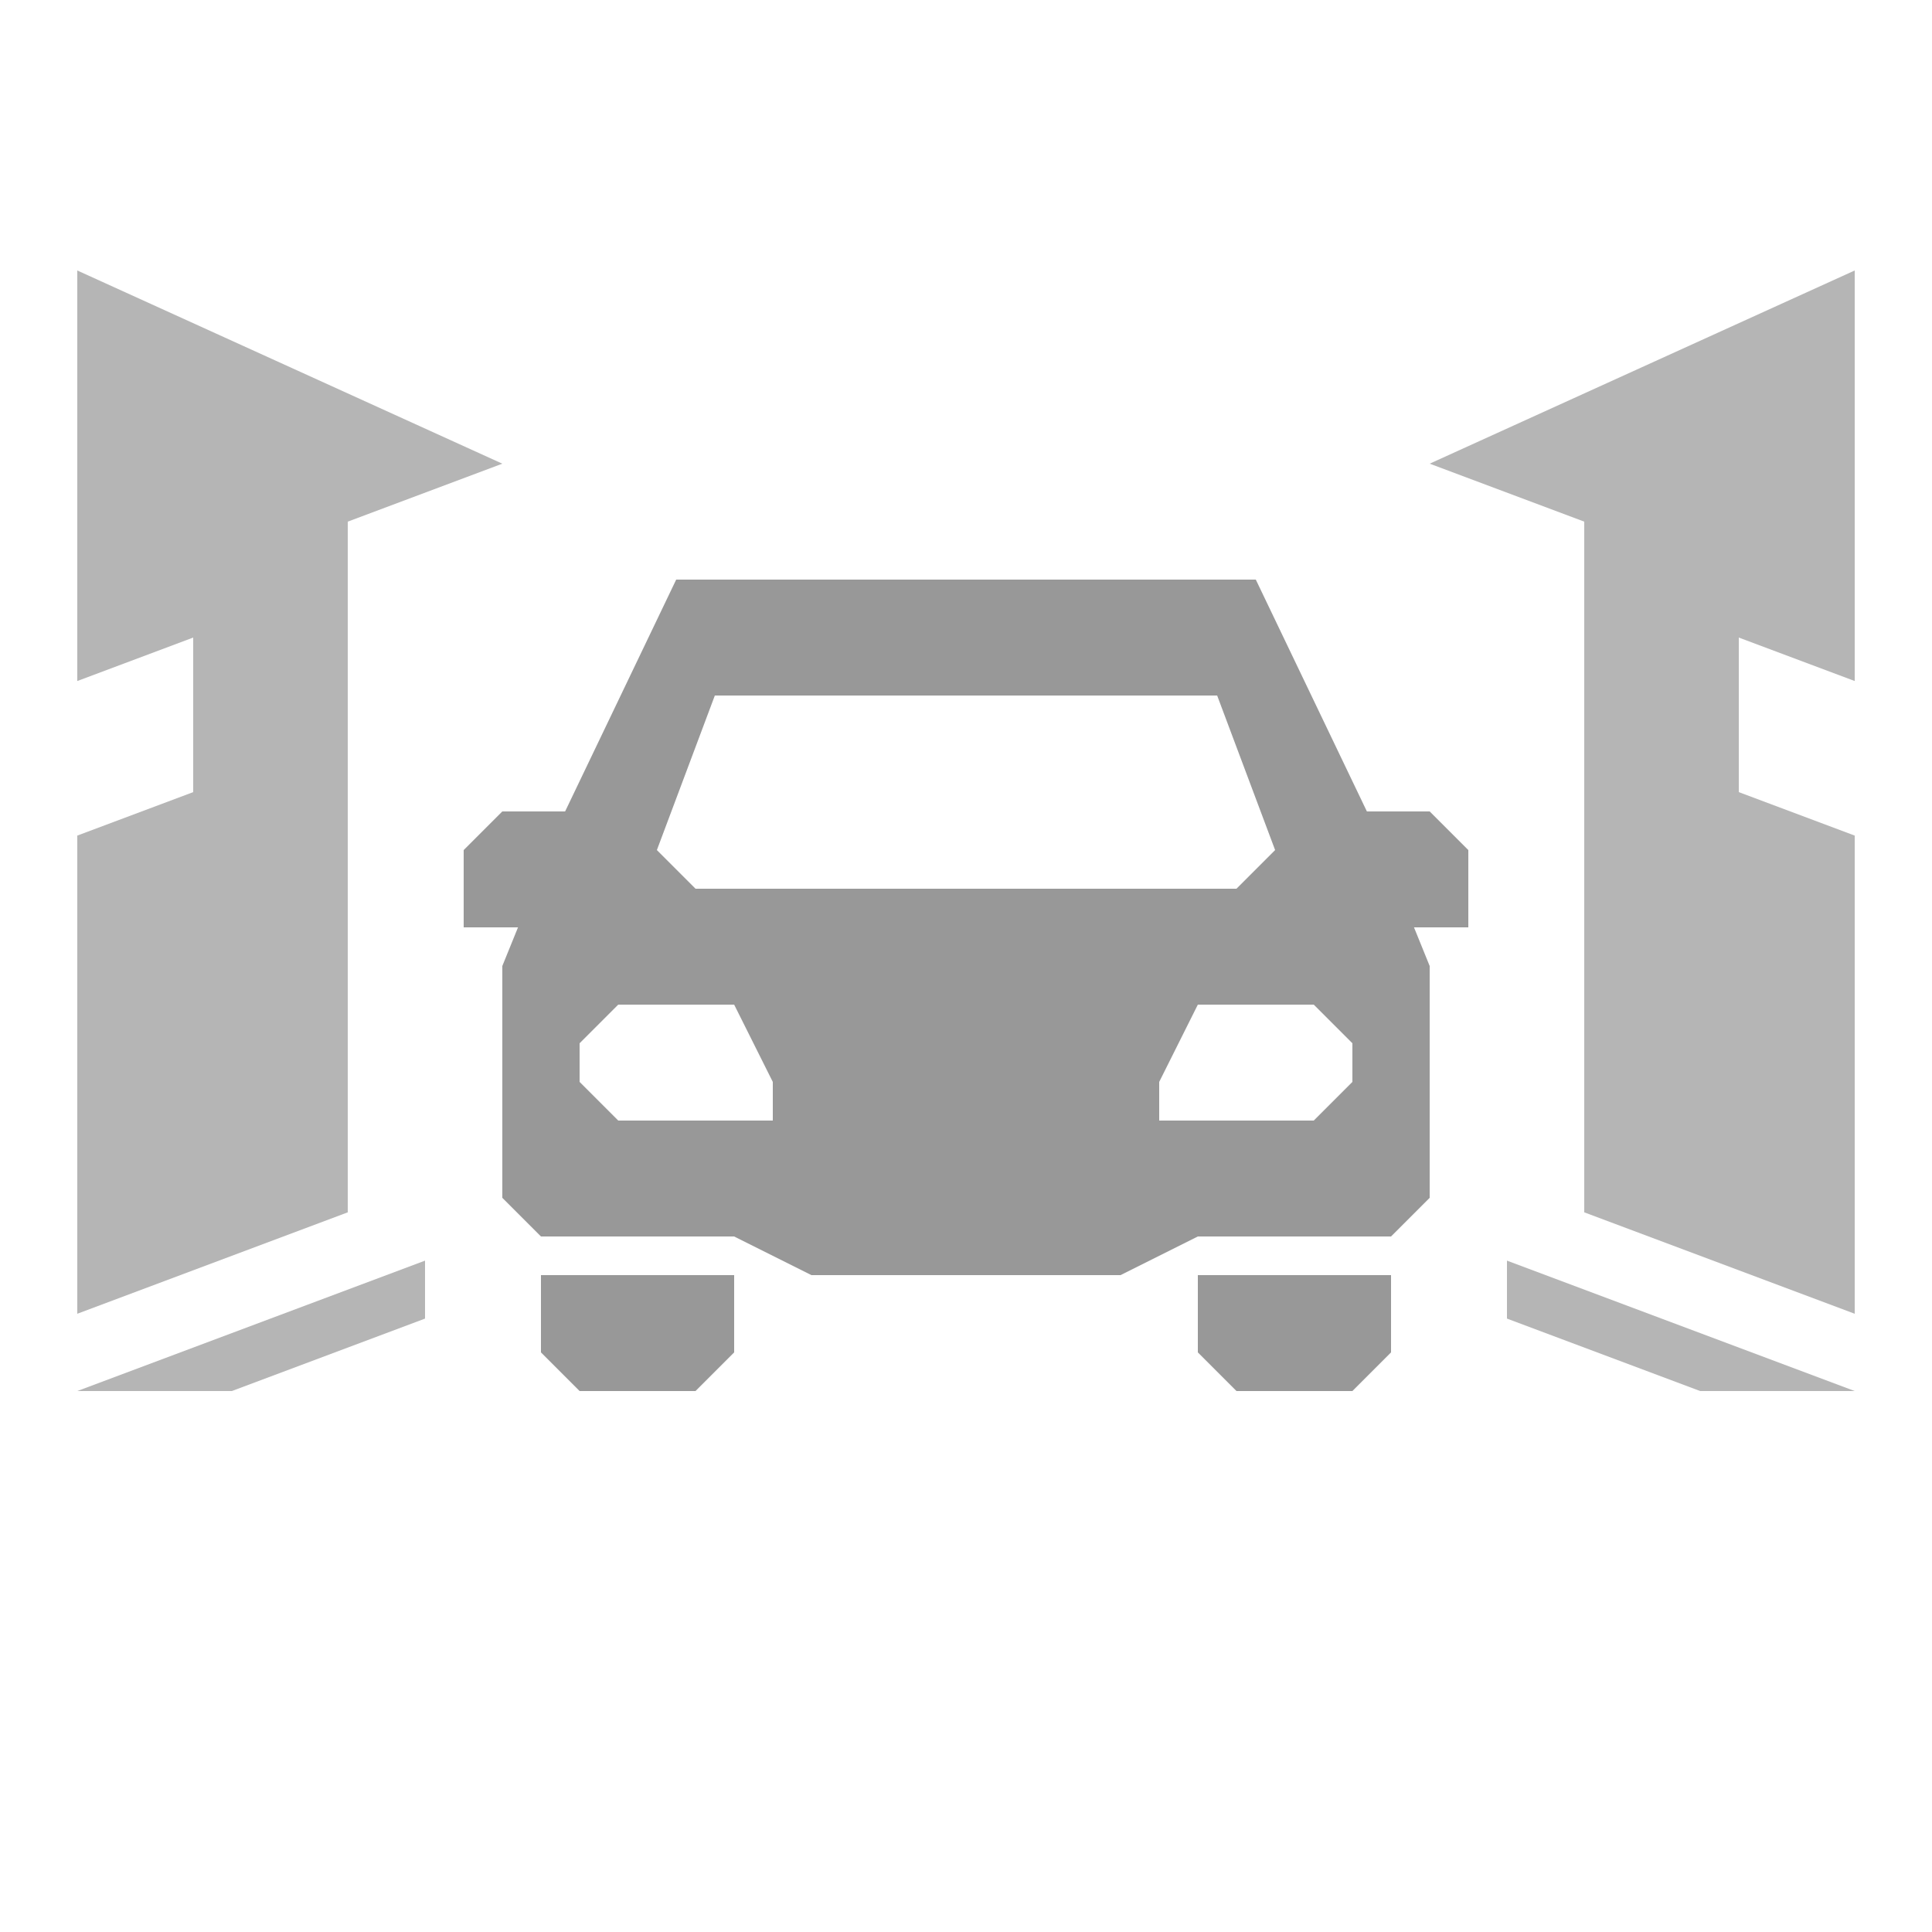
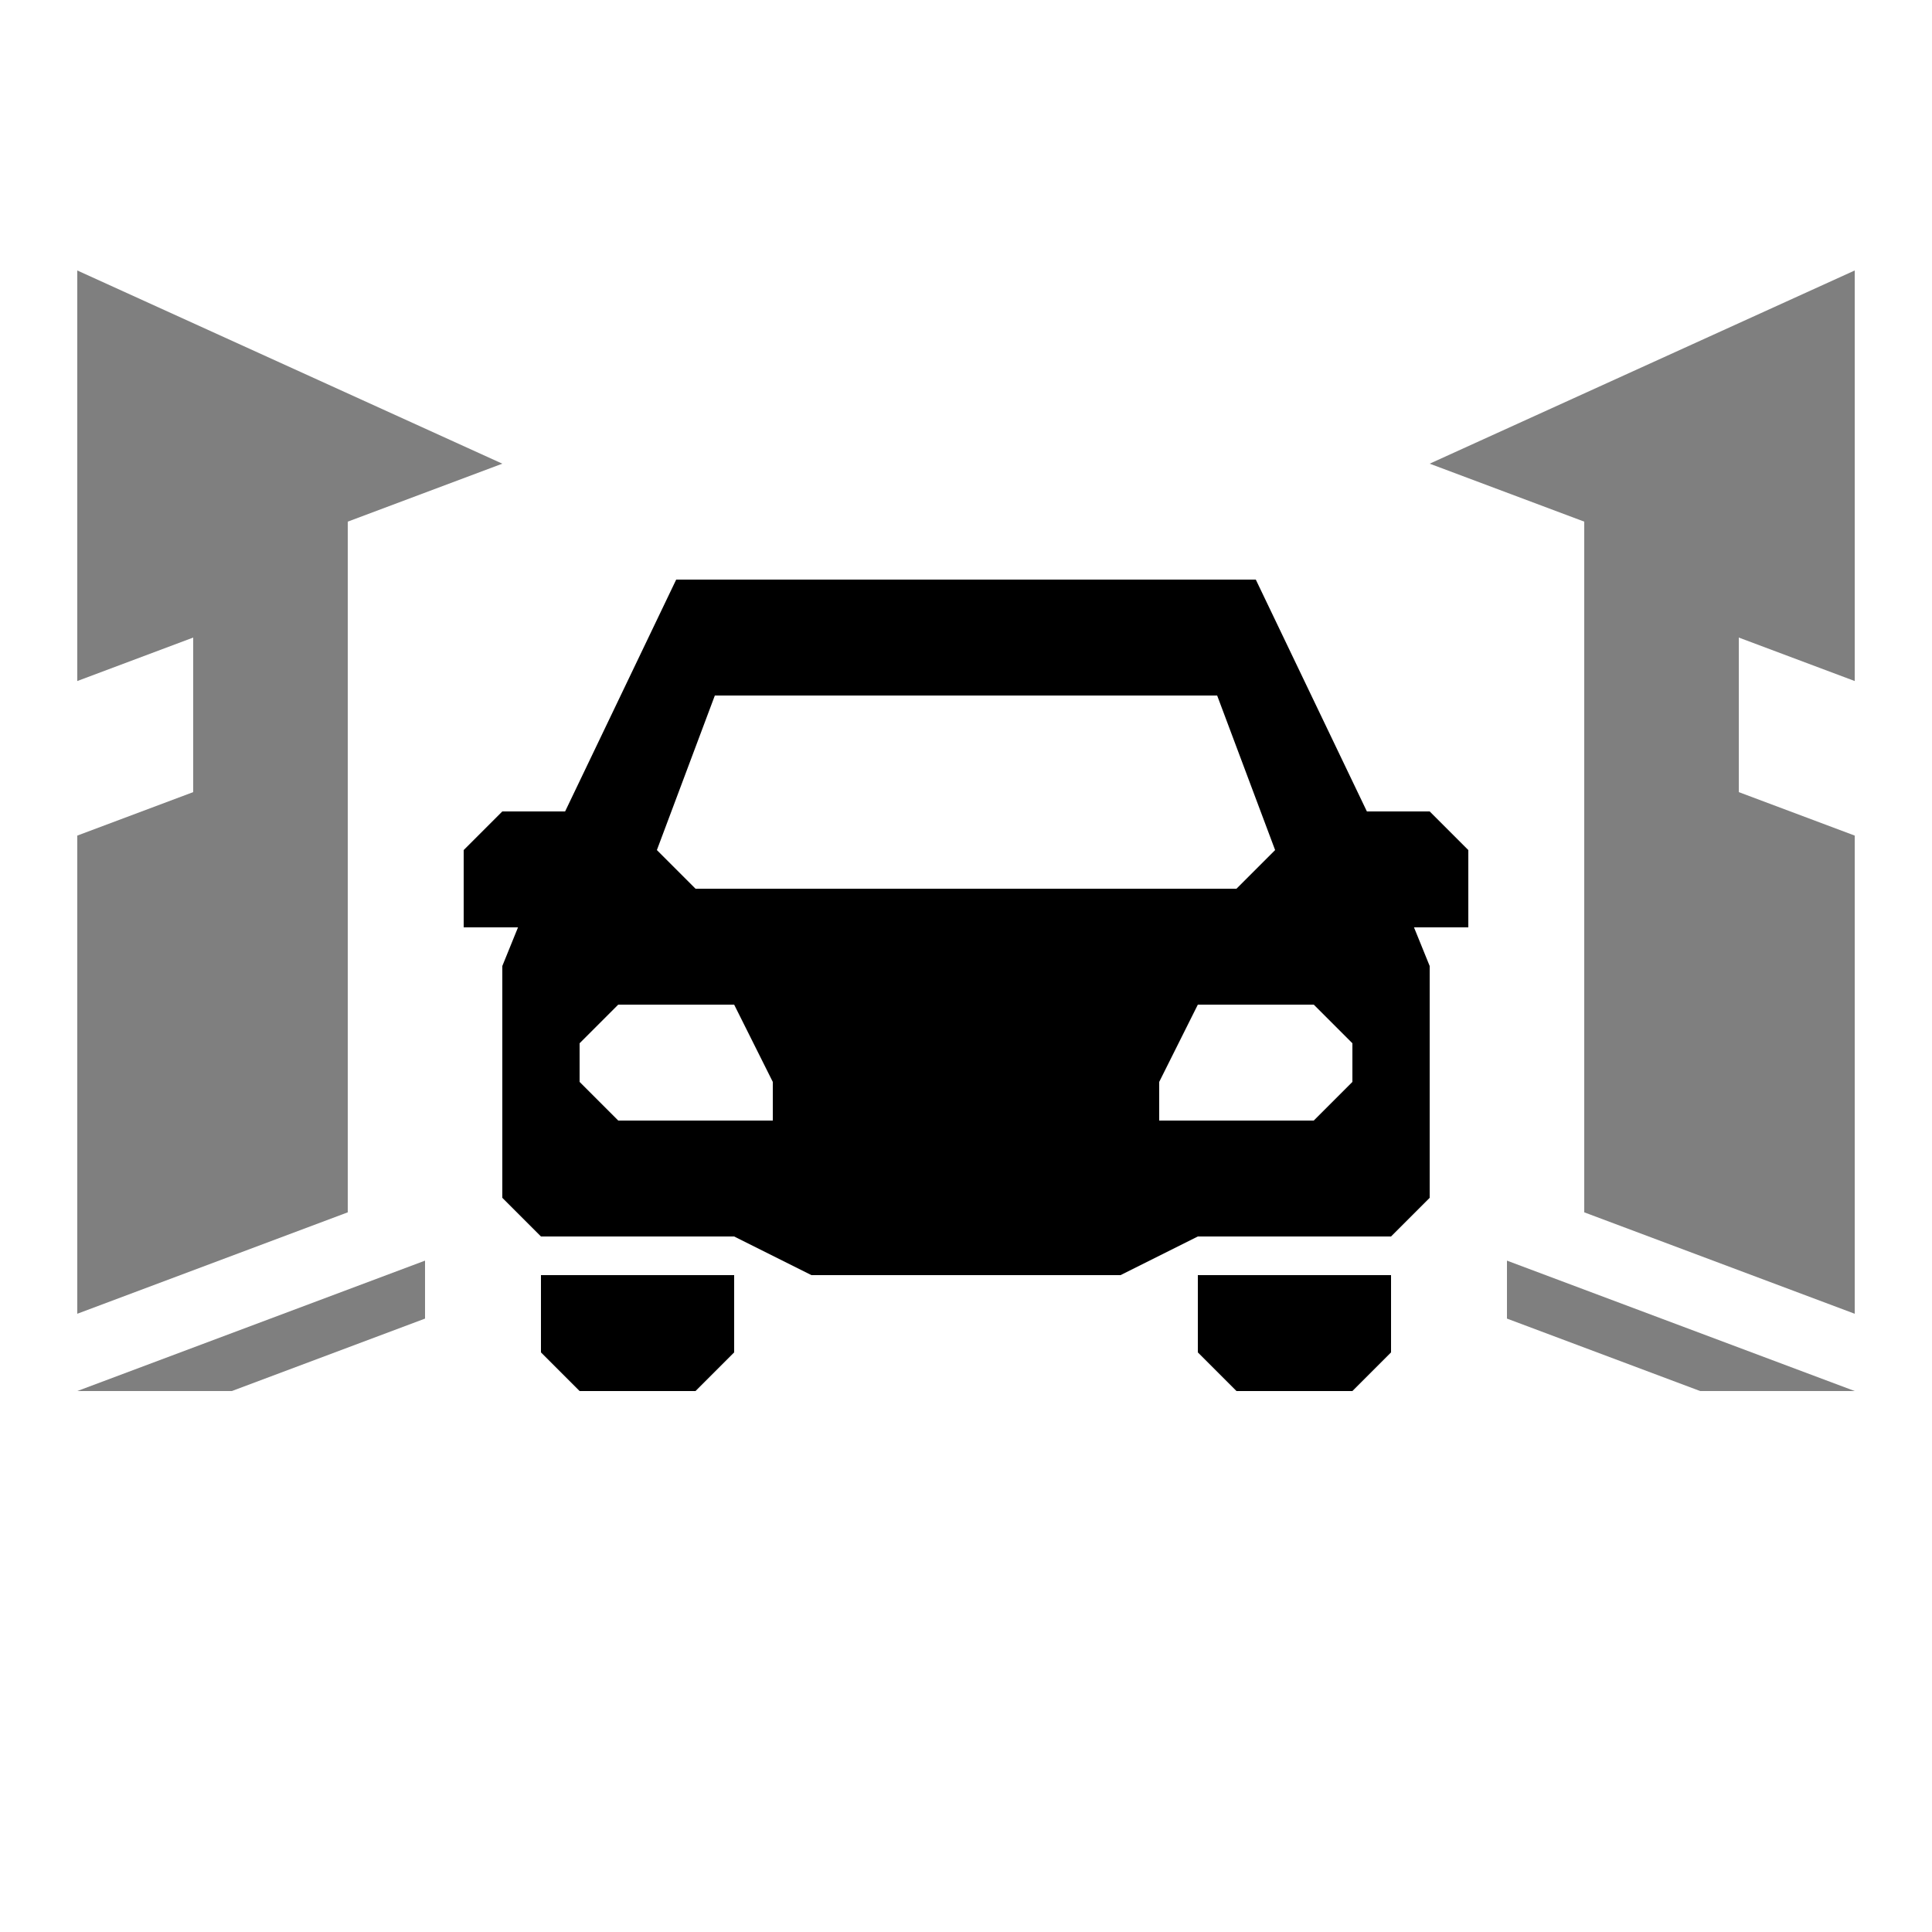
<svg xmlns="http://www.w3.org/2000/svg" version="1.1" x="0" y="0" width="50" height="50" viewBox="5 0 50 50">
-   <path d="M22.5,15 L19.625,21 L18,21 L17,22 L17,24 L18.406,24 L18,25 L18,30 L18,31 L18,31 C18,31 18.608,31.608 19,32 L20,32 L24,32 L26,33 L34,33 L36,32 L40,32 L41,32 L42,31 L42,31 L42,30 L42,25 L41.594,24 L43,24 L43,22 L42,21 L40.375,21 L37.5,15 z M23.5,18 L36.5,18 L38,22 L37,23 L23,23 L22,22 z M21,26 L24,26 L25,28 L25,29 L21,29 L20,28 L20,27 z M36,26 L39,26 L40,27 L40,28 L39,29 L35,29 L35,28 z M19,33 L19,35 L20,36 L23,36 L24,35 L24,33 z M36,33 L36,35 L37,36 L40,36 L41,35 L41,33 z" fill="#989898" />
-   <path d="M42,12 L46,13.5 L46,31.375 L53,34 L53,21.625 L50,20.5 L50,16.5 L51,16.875 L53,17.625 L53,16.5 L53,7 z" fill="#B5B5B5" />
-   <path d="M44,32.625 L44,34.125 L49,36 L53,36 z" fill="#B5B5B5" />
-   <path d="M16,32.625 L16,34.125 L11,36 L7,36 z" fill="#B5B5B5" />
-   <path d="M18,12 L14,13.5 L14,31.375 L7,34 L7,21.625 L10,20.5 L10,16.5 L9,16.875 L7,17.625 L7,16.5 L7,7 z" fill="#B5B5B5" />
+   <path d="M22.5,15 L19.625,21 L18,21 L17,22 L17,24 L18.406,24 L18,25 L18,30 L18,31 L18,31 C18,31 18.608,31.608 19,32 L20,32 L24,32 L26,33 L34,33 L36,32 L40,32 L41,32 L42,31 L42,31 L42,30 L42,25 L41.594,24 L43,24 L43,22 L42,21 L40.375,21 L37.5,15 z M23.5,18 L36.5,18 L38,22 L37,23 L23,23 L22,22 z M21,26 L24,26 L25,28 L25,29 L21,29 L20,28 L20,27 z M36,26 L39,26 L40,27 L40,28 L39,29 L35,29 L35,28 z M19,33 L19,35 L20,36 L23,36 L24,35 L24,33 z M36,33 L36,35 L37,36 L40,36 L41,35 L41,33 z" fill="inherit" />
+   <path d="M42,12 L46,13.5 L46,31.375 L53,34 L53,21.625 L50,20.5 L50,16.5 L51,16.875 L53,17.625 L53,16.5 L53,7 z" fill="inherit" opacity="0.5" />
+   <path d="M44,32.625 L44,34.125 L49,36 L53,36 z" fill="inherit" opacity="0.5" />
+   <path d="M16,32.625 L16,34.125 L11,36 L7,36 z" fill="inherit" opacity="0.5" />
+   <path d="M18,12 L14,13.5 L14,31.375 L7,34 L7,21.625 L10,20.5 L10,16.5 L9,16.875 L7,17.625 L7,16.5 L7,7 z" fill="inherit" opacity="0.5" />
</svg>
